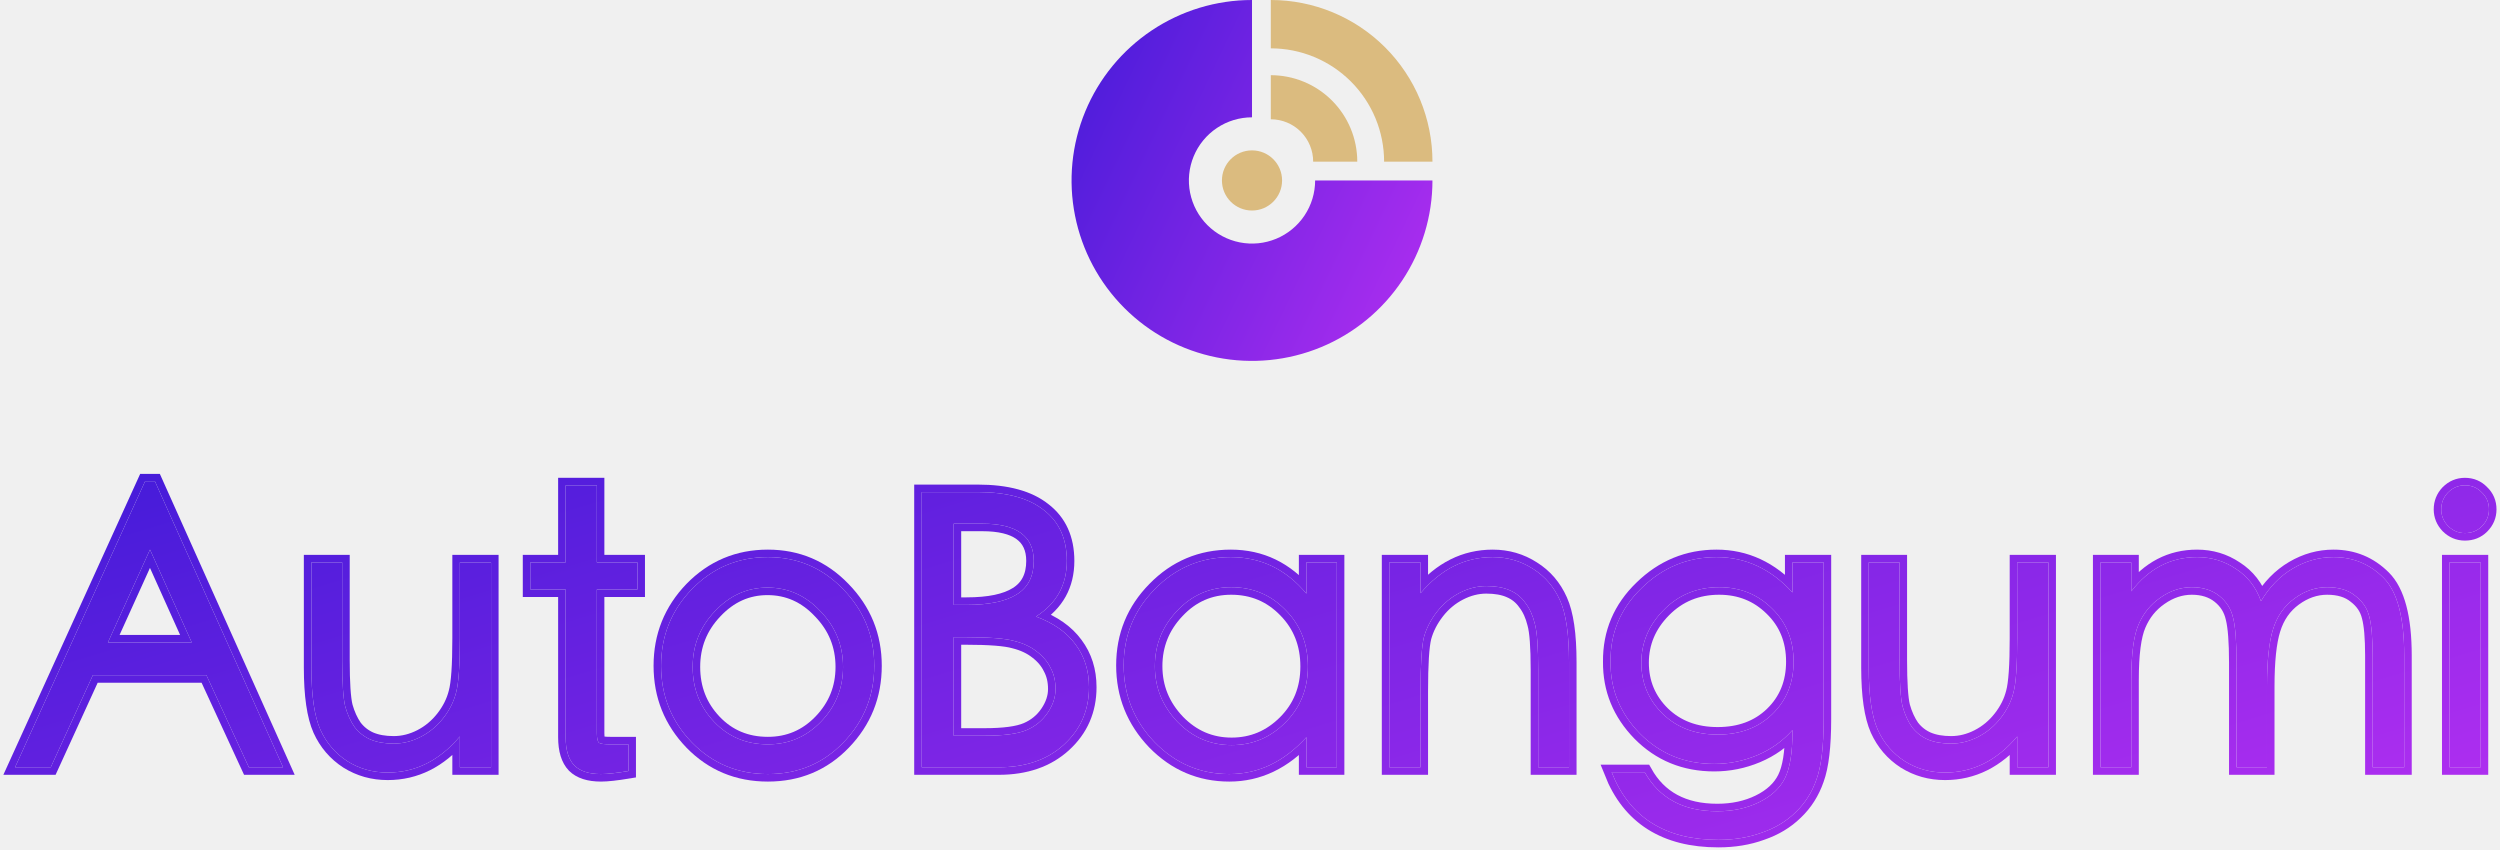
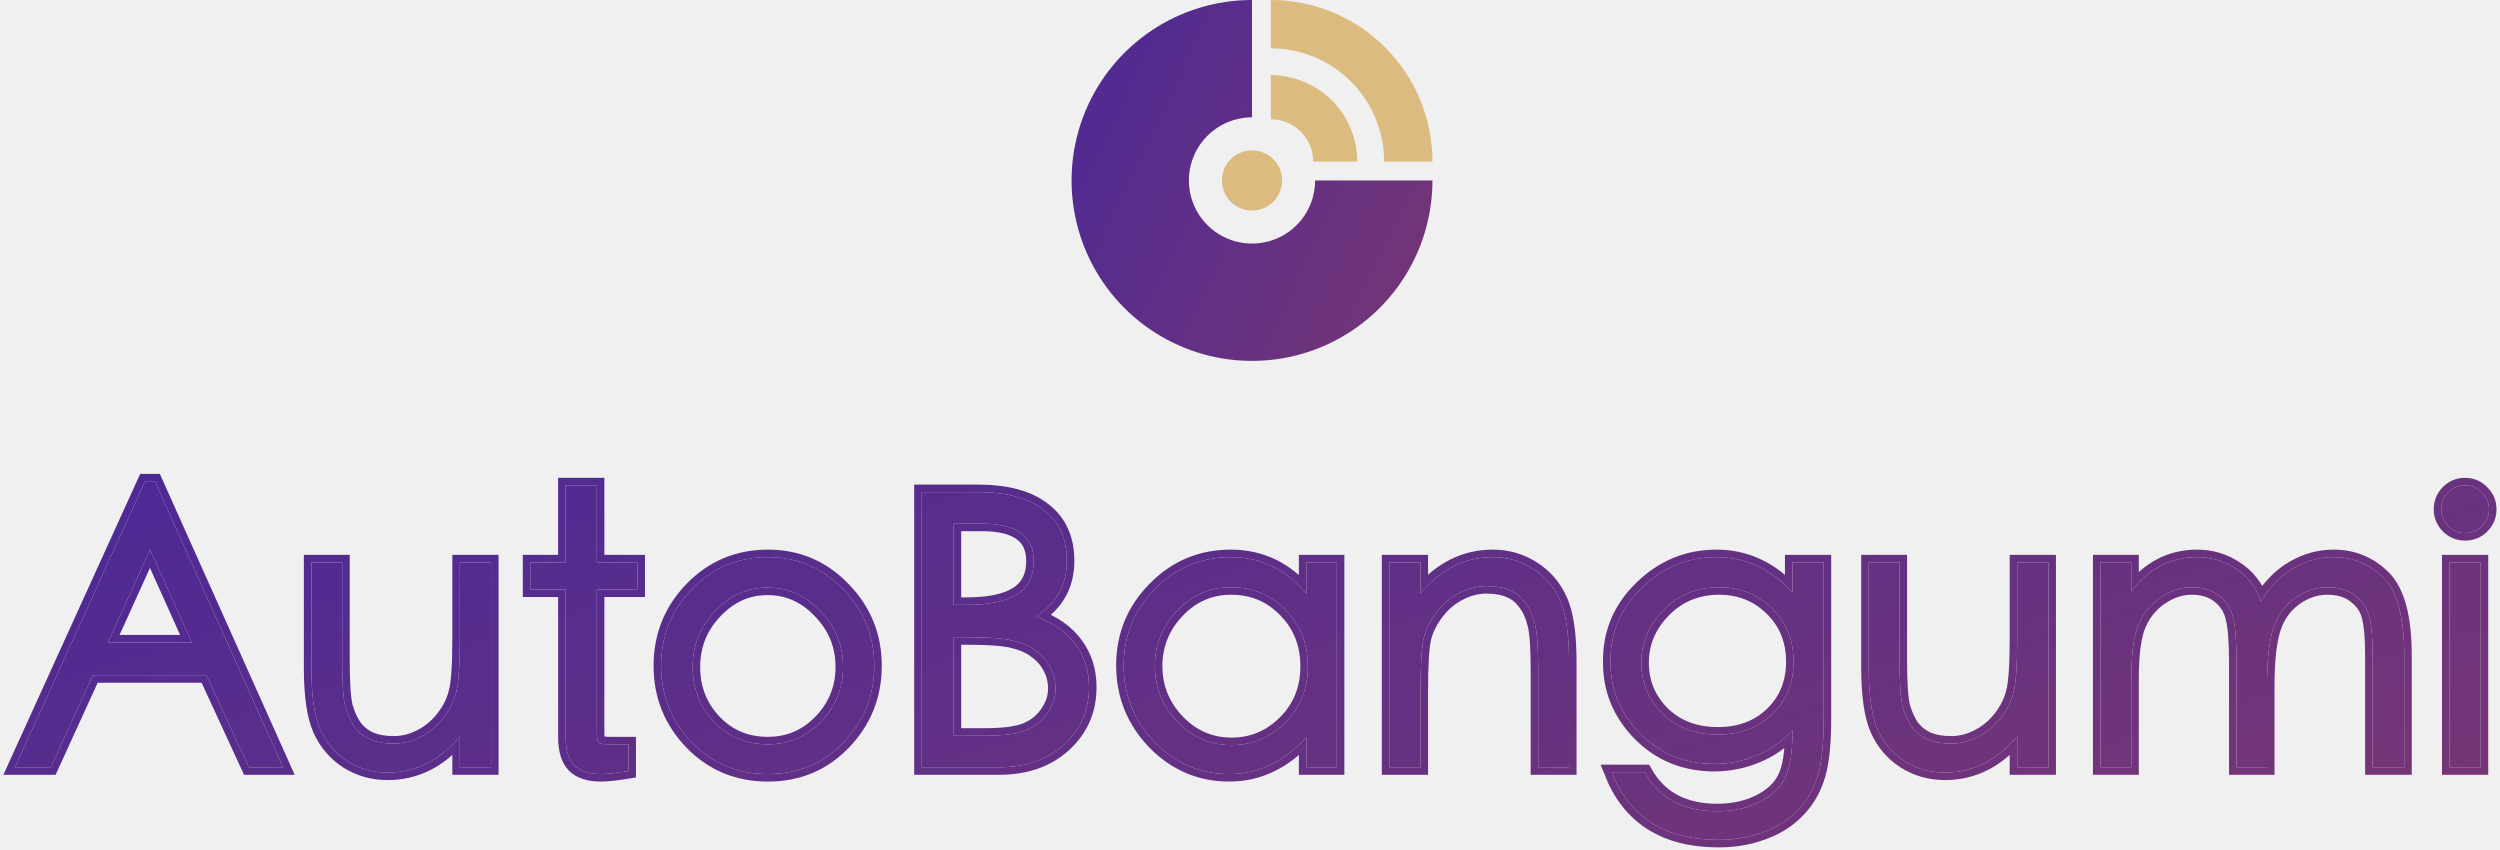
<svg xmlns="http://www.w3.org/2000/svg" width="665" height="226" viewBox="0 0 665 226" fill="none">
  <g clip-path="url(#clip0_1852_4768)">
    <path d="M333.034 0C323.541 -1.13209e-07 314.261 2.815 306.367 8.089C298.473 13.364 292.321 20.86 288.688 29.631C285.055 38.402 284.105 48.053 285.957 57.364C287.809 66.675 292.38 75.228 299.093 81.941C305.806 88.654 314.359 93.226 323.67 95.078C332.981 96.93 342.632 95.979 351.403 92.346C360.174 88.713 367.671 82.561 372.945 74.667C378.219 66.774 381.034 57.493 381.034 48H349.826C349.826 51.321 348.841 54.568 346.996 57.329C345.151 60.09 342.529 62.243 339.46 63.514C336.392 64.784 333.016 65.117 329.758 64.469C326.501 63.821 323.509 62.222 321.161 59.874C318.812 57.525 317.213 54.533 316.565 51.276C315.917 48.019 316.25 44.642 317.521 41.574C318.792 38.506 320.944 35.883 323.705 34.038C326.467 32.193 329.713 31.208 333.034 31.208L333.034 0Z" fill="url(#paint0_linear_1852_4768)" />
    <circle cx="333.034" cy="48" r="8" fill="#DBBB7F" />
    <path d="M361.034 43C361.034 39.98 360.439 36.989 359.284 34.198C358.128 31.408 356.434 28.872 354.298 26.736C352.162 24.601 349.627 22.907 346.836 21.751C344.046 20.595 341.055 20 338.034 20L338.034 31.73C339.514 31.73 340.98 32.022 342.347 32.588C343.715 33.154 344.957 33.984 346.003 35.031C347.05 36.078 347.88 37.32 348.446 38.687C349.013 40.054 349.304 41.52 349.304 43H361.034Z" fill="#DBBB7F" />
    <path d="M338.034 0C343.681 6.73379e-08 349.273 1.112 354.49 3.273C359.707 5.434 364.447 8.601 368.44 12.594C372.433 16.587 375.6 21.328 377.761 26.545C379.922 31.762 381.034 37.353 381.034 43L368.173 43C368.173 39.042 367.394 35.123 365.879 31.466C364.364 27.81 362.144 24.487 359.346 21.689C356.547 18.89 353.225 16.67 349.568 15.155C345.911 13.641 341.992 12.861 338.034 12.861V0Z" fill="#DBBB7F" />
  </g>
  <mask id="path-5-outside-1_1852_4768" maskUnits="userSpaceOnUse" x="0" y="126" width="665" height="100" fill="black">
    <rect fill="white" y="126" width="665" height="100" />
    <path d="M75.3 204.1H66.2L54.9 179.6H24.7L13.5 204.1H4L38.6 128H41.2L75.3 204.1ZM51 170.9L39.9 146.2L28.7 170.9H51Z" />
    <path d="M130.623 204.1H122.323V195.9C116.923 202.3 110.523 205.5 103.123 205.5C99.19 205.5 95.623 204.5 92.423 202.5C89.223 200.433 86.823 197.633 85.223 194.1C83.623 190.5 82.823 185 82.823 177.6V149.6H91.023V175.6C91.023 181.6 91.29 185.7 91.823 187.9C92.423 190.033 93.257 191.867 94.323 193.4C95.457 194.867 96.857 195.967 98.523 196.7C100.257 197.433 102.323 197.8 104.723 197.8C107.19 197.8 109.59 197.2 111.923 196C114.257 194.8 116.257 193.133 117.923 191C119.59 188.867 120.723 186.6 121.323 184.2C121.99 181.8 122.323 177 122.323 169.8V149.6H130.623V204.1Z" />
    <path d="M169.563 156.8H158.763V195C158.763 196.4 158.963 197.267 159.363 197.6C159.763 197.867 160.763 198 162.363 198H167.163V205.1C163.963 205.633 161.53 205.9 159.863 205.9C156.663 205.9 154.297 205.133 152.763 203.6C151.23 202 150.463 199.5 150.463 196.1V156.8H141.063V149.6H150.463V129.1H158.763V149.6H169.563V156.8Z" />
    <path d="M204.25 148.2C212.117 148.2 218.783 151.033 224.25 156.7C229.783 162.367 232.55 169.167 232.55 177.1C232.55 185.033 229.817 191.833 224.35 197.5C218.95 203.1 212.25 205.9 204.25 205.9C196.25 205.9 189.517 203.1 184.05 197.5C178.583 191.833 175.85 185.033 175.85 177.1C175.85 169.167 178.583 162.367 184.05 156.7C189.583 151.033 196.317 148.2 204.25 148.2ZM204.25 198C209.783 198 214.483 196 218.35 192C222.283 187.933 224.25 183.067 224.25 177.4C224.25 171.667 222.25 166.733 218.25 162.6C214.317 158.4 209.617 156.3 204.15 156.3C198.75 156.3 194.083 158.4 190.15 162.6C186.217 166.733 184.25 171.667 184.25 177.4C184.25 183.133 186.15 188 189.95 192C193.75 196 198.517 198 204.25 198Z" />
    <path d="M275.577 164C280.244 165.733 283.744 168.2 286.077 171.4C288.477 174.6 289.677 178.4 289.677 182.8C289.677 188.933 287.444 194.033 282.977 198.1C278.577 202.1 272.811 204.1 265.677 204.1H245.177V130.9H260.077C267.811 130.9 273.677 132.5 277.677 135.7C281.744 138.833 283.777 143.333 283.777 149.2C283.777 155.6 281.044 160.533 275.577 164ZM253.677 160.9H257.077C263.077 160.9 267.544 159.967 270.477 158.1C273.477 156.233 274.977 153.267 274.977 149.2C274.977 142.6 270.411 139.3 261.277 139.3H253.677V160.9ZM253.677 195.7H261.877C267.011 195.7 270.744 195.2 273.077 194.2C275.411 193.2 277.277 191.667 278.677 189.6C280.077 187.533 280.777 185.433 280.777 183.3C280.777 181.167 280.344 179.3 279.477 177.7C278.677 176.033 277.444 174.567 275.777 173.3C274.177 172.033 272.177 171.1 269.777 170.5C267.444 169.833 263.177 169.5 256.977 169.5H253.677V195.7Z" />
    <path d="M355.599 204.1H347.499V196.1C341.566 202.633 334.733 205.9 326.999 205.9C319.266 205.9 312.633 203.067 307.099 197.4C301.633 191.667 298.899 184.867 298.899 177C298.899 169.067 301.666 162.3 307.199 156.7C312.733 151.033 319.466 148.2 327.399 148.2C335.399 148.2 342.099 151.433 347.499 157.9V149.6H355.599V204.1ZM327.599 198.2C333.133 198.2 337.899 196.2 341.899 192.2C345.899 188.2 347.899 183.233 347.899 177.3C347.899 171.3 345.933 166.3 341.999 162.3C338.066 158.233 333.233 156.2 327.499 156.2C321.833 156.2 317.033 158.3 313.099 162.5C309.166 166.633 307.199 171.533 307.199 177.2C307.199 182.867 309.199 187.8 313.199 192C317.199 196.133 321.999 198.2 327.599 198.2Z" />
    <path d="M417.361 204.1H409.161V178.1C409.161 172.1 408.861 168.033 408.261 165.9C407.728 163.7 406.894 161.867 405.761 160.4C404.694 158.867 403.294 157.733 401.561 157C399.894 156.267 397.828 155.9 395.361 155.9C392.961 155.9 390.594 156.5 388.261 157.7C385.928 158.9 383.928 160.567 382.261 162.7C380.594 164.833 379.428 167.1 378.761 169.5C378.161 171.9 377.861 176.7 377.861 183.9V204.1H369.561V149.6H377.861V157.8C383.261 151.4 389.661 148.2 397.061 148.2C400.994 148.2 404.561 149.233 407.761 151.3C410.961 153.3 413.361 156.1 414.961 159.7C416.561 163.233 417.361 168.7 417.361 176.1V204.1Z" />
    <path d="M485.096 191.3C485.096 198.5 484.463 203.833 483.196 207.3C481.996 210.767 480.129 213.7 477.596 216.1C475.129 218.5 472.129 220.3 468.596 221.5C465.129 222.767 461.296 223.4 457.096 223.4C442.896 223.4 433.429 217.4 428.696 205.4H437.496C441.363 212.333 447.796 215.8 456.796 215.8C460.929 215.8 464.629 215 467.896 213.4C471.163 211.8 473.463 209.667 474.796 207C476.129 204.333 476.796 200.233 476.796 194.7V194.2C474.196 197.133 471.063 199.367 467.396 200.9C463.729 202.433 459.929 203.2 455.996 203.2C448.129 203.2 441.529 200.5 436.196 195.1C430.929 189.7 428.329 183.333 428.396 176C428.329 168.333 431.096 161.8 436.696 156.4C442.296 150.933 448.929 148.2 456.596 148.2C464.329 148.2 471.063 151.333 476.796 157.6V149.6H485.096V191.3ZM477.096 176C477.096 170.267 475.163 165.533 471.296 161.8C467.496 158.067 462.829 156.2 457.296 156.2C451.429 156.2 446.496 158.233 442.496 162.3C438.563 166.3 436.596 170.967 436.596 176.3C436.596 181.633 438.496 186.167 442.296 189.9C446.096 193.567 450.963 195.4 456.896 195.4C462.829 195.4 467.663 193.6 471.396 190C475.196 186.333 477.096 181.667 477.096 176Z" />
    <path d="M544.881 204.1H536.581V195.9C531.181 202.3 524.781 205.5 517.381 205.5C513.448 205.5 509.881 204.5 506.681 202.5C503.481 200.433 501.081 197.633 499.481 194.1C497.881 190.5 497.081 185 497.081 177.6V149.6H505.281V175.6C505.281 181.6 505.548 185.7 506.081 187.9C506.681 190.033 507.515 191.867 508.581 193.4C509.715 194.867 511.115 195.967 512.781 196.7C514.515 197.433 516.581 197.8 518.981 197.8C521.448 197.8 523.848 197.2 526.181 196C528.515 194.8 530.515 193.133 532.181 191C533.848 188.867 534.981 186.6 535.581 184.2C536.248 181.8 536.581 177 536.581 169.8V149.6H544.881V204.1Z" />
    <path d="M639.521 204.1H631.121V174.4C631.121 169.667 630.821 166.2 630.221 164C629.688 161.8 628.454 159.967 626.521 158.5C624.654 156.967 622.154 156.2 619.021 156.2C615.954 156.2 613.054 157.2 610.321 159.2C607.588 161.2 605.688 163.933 604.621 167.4C603.554 170.8 603.021 175.867 603.021 182.6V204.1H594.921V176.2C594.921 170.733 594.621 166.8 594.021 164.4C593.488 162 592.254 160.033 590.321 158.5C588.388 156.967 585.954 156.2 583.021 156.2C580.088 156.2 577.288 157.133 574.621 159C572.021 160.8 570.088 163.2 568.821 166.2C567.554 169.133 566.921 174.033 566.921 180.9V204.1H558.721V149.6H566.921V157.3C571.588 151.233 577.421 148.2 584.421 148.2C588.221 148.2 591.654 149.233 594.721 151.3C597.854 153.3 600.088 156.167 601.421 159.9C603.688 156.1 606.521 153.2 609.921 151.2C613.321 149.2 616.921 148.2 620.721 148.2C625.921 148.2 630.354 150.033 634.021 153.7C637.688 157.367 639.521 164.267 639.521 174.4V204.1Z" />
    <path d="M655.669 129.1C657.469 129.1 658.969 129.733 660.169 131C661.435 132.2 662.069 133.7 662.069 135.5C662.069 137.233 661.435 138.733 660.169 140C658.969 141.2 657.469 141.8 655.669 141.8C653.935 141.8 652.435 141.167 651.169 139.9C649.969 138.633 649.369 137.167 649.369 135.5C649.369 133.767 649.969 132.267 651.169 131C652.435 129.733 653.935 129.1 655.669 129.1ZM659.869 204.1H651.569V149.6H659.869V204.1Z" />
  </mask>
  <path d="M75.3 204.1H66.2L54.9 179.6H24.7L13.5 204.1H4L38.6 128H41.2L75.3 204.1ZM51 170.9L39.9 146.2L28.7 170.9H51Z" fill="url(#paint1_linear_1852_4768)" />
  <path d="M130.623 204.1H122.323V195.9C116.923 202.3 110.523 205.5 103.123 205.5C99.19 205.5 95.623 204.5 92.423 202.5C89.223 200.433 86.823 197.633 85.223 194.1C83.623 190.5 82.823 185 82.823 177.6V149.6H91.023V175.6C91.023 181.6 91.29 185.7 91.823 187.9C92.423 190.033 93.257 191.867 94.323 193.4C95.457 194.867 96.857 195.967 98.523 196.7C100.257 197.433 102.323 197.8 104.723 197.8C107.19 197.8 109.59 197.2 111.923 196C114.257 194.8 116.257 193.133 117.923 191C119.59 188.867 120.723 186.6 121.323 184.2C121.99 181.8 122.323 177 122.323 169.8V149.6H130.623V204.1Z" fill="url(#paint2_linear_1852_4768)" />
  <path d="M169.563 156.8H158.763V195C158.763 196.4 158.963 197.267 159.363 197.6C159.763 197.867 160.763 198 162.363 198H167.163V205.1C163.963 205.633 161.53 205.9 159.863 205.9C156.663 205.9 154.297 205.133 152.763 203.6C151.23 202 150.463 199.5 150.463 196.1V156.8H141.063V149.6H150.463V129.1H158.763V149.6H169.563V156.8Z" fill="url(#paint3_linear_1852_4768)" />
  <path d="M204.25 148.2C212.117 148.2 218.783 151.033 224.25 156.7C229.783 162.367 232.55 169.167 232.55 177.1C232.55 185.033 229.817 191.833 224.35 197.5C218.95 203.1 212.25 205.9 204.25 205.9C196.25 205.9 189.517 203.1 184.05 197.5C178.583 191.833 175.85 185.033 175.85 177.1C175.85 169.167 178.583 162.367 184.05 156.7C189.583 151.033 196.317 148.2 204.25 148.2ZM204.25 198C209.783 198 214.483 196 218.35 192C222.283 187.933 224.25 183.067 224.25 177.4C224.25 171.667 222.25 166.733 218.25 162.6C214.317 158.4 209.617 156.3 204.15 156.3C198.75 156.3 194.083 158.4 190.15 162.6C186.217 166.733 184.25 171.667 184.25 177.4C184.25 183.133 186.15 188 189.95 192C193.75 196 198.517 198 204.25 198Z" fill="url(#paint4_linear_1852_4768)" />
  <path d="M275.577 164C280.244 165.733 283.744 168.2 286.077 171.4C288.477 174.6 289.677 178.4 289.677 182.8C289.677 188.933 287.444 194.033 282.977 198.1C278.577 202.1 272.811 204.1 265.677 204.1H245.177V130.9H260.077C267.811 130.9 273.677 132.5 277.677 135.7C281.744 138.833 283.777 143.333 283.777 149.2C283.777 155.6 281.044 160.533 275.577 164ZM253.677 160.9H257.077C263.077 160.9 267.544 159.967 270.477 158.1C273.477 156.233 274.977 153.267 274.977 149.2C274.977 142.6 270.411 139.3 261.277 139.3H253.677V160.9ZM253.677 195.7H261.877C267.011 195.7 270.744 195.2 273.077 194.2C275.411 193.2 277.277 191.667 278.677 189.6C280.077 187.533 280.777 185.433 280.777 183.3C280.777 181.167 280.344 179.3 279.477 177.7C278.677 176.033 277.444 174.567 275.777 173.3C274.177 172.033 272.177 171.1 269.777 170.5C267.444 169.833 263.177 169.5 256.977 169.5H253.677V195.7Z" fill="url(#paint5_linear_1852_4768)" />
  <path d="M355.599 204.1H347.499V196.1C341.566 202.633 334.733 205.9 326.999 205.9C319.266 205.9 312.633 203.067 307.099 197.4C301.633 191.667 298.899 184.867 298.899 177C298.899 169.067 301.666 162.3 307.199 156.7C312.733 151.033 319.466 148.2 327.399 148.2C335.399 148.2 342.099 151.433 347.499 157.9V149.6H355.599V204.1ZM327.599 198.2C333.133 198.2 337.899 196.2 341.899 192.2C345.899 188.2 347.899 183.233 347.899 177.3C347.899 171.3 345.933 166.3 341.999 162.3C338.066 158.233 333.233 156.2 327.499 156.2C321.833 156.2 317.033 158.3 313.099 162.5C309.166 166.633 307.199 171.533 307.199 177.2C307.199 182.867 309.199 187.8 313.199 192C317.199 196.133 321.999 198.2 327.599 198.2Z" fill="url(#paint6_linear_1852_4768)" />
  <path d="M417.361 204.1H409.161V178.1C409.161 172.1 408.861 168.033 408.261 165.9C407.728 163.7 406.894 161.867 405.761 160.4C404.694 158.867 403.294 157.733 401.561 157C399.894 156.267 397.828 155.9 395.361 155.9C392.961 155.9 390.594 156.5 388.261 157.7C385.928 158.9 383.928 160.567 382.261 162.7C380.594 164.833 379.428 167.1 378.761 169.5C378.161 171.9 377.861 176.7 377.861 183.9V204.1H369.561V149.6H377.861V157.8C383.261 151.4 389.661 148.2 397.061 148.2C400.994 148.2 404.561 149.233 407.761 151.3C410.961 153.3 413.361 156.1 414.961 159.7C416.561 163.233 417.361 168.7 417.361 176.1V204.1Z" fill="url(#paint7_linear_1852_4768)" />
  <path d="M485.096 191.3C485.096 198.5 484.463 203.833 483.196 207.3C481.996 210.767 480.129 213.7 477.596 216.1C475.129 218.5 472.129 220.3 468.596 221.5C465.129 222.767 461.296 223.4 457.096 223.4C442.896 223.4 433.429 217.4 428.696 205.4H437.496C441.363 212.333 447.796 215.8 456.796 215.8C460.929 215.8 464.629 215 467.896 213.4C471.163 211.8 473.463 209.667 474.796 207C476.129 204.333 476.796 200.233 476.796 194.7V194.2C474.196 197.133 471.063 199.367 467.396 200.9C463.729 202.433 459.929 203.2 455.996 203.2C448.129 203.2 441.529 200.5 436.196 195.1C430.929 189.7 428.329 183.333 428.396 176C428.329 168.333 431.096 161.8 436.696 156.4C442.296 150.933 448.929 148.2 456.596 148.2C464.329 148.2 471.063 151.333 476.796 157.6V149.6H485.096V191.3ZM477.096 176C477.096 170.267 475.163 165.533 471.296 161.8C467.496 158.067 462.829 156.2 457.296 156.2C451.429 156.2 446.496 158.233 442.496 162.3C438.563 166.3 436.596 170.967 436.596 176.3C436.596 181.633 438.496 186.167 442.296 189.9C446.096 193.567 450.963 195.4 456.896 195.4C462.829 195.4 467.663 193.6 471.396 190C475.196 186.333 477.096 181.667 477.096 176Z" fill="url(#paint8_linear_1852_4768)" />
  <path d="M544.881 204.1H536.581V195.9C531.181 202.3 524.781 205.5 517.381 205.5C513.448 205.5 509.881 204.5 506.681 202.5C503.481 200.433 501.081 197.633 499.481 194.1C497.881 190.5 497.081 185 497.081 177.6V149.6H505.281V175.6C505.281 181.6 505.548 185.7 506.081 187.9C506.681 190.033 507.515 191.867 508.581 193.4C509.715 194.867 511.115 195.967 512.781 196.7C514.515 197.433 516.581 197.8 518.981 197.8C521.448 197.8 523.848 197.2 526.181 196C528.515 194.8 530.515 193.133 532.181 191C533.848 188.867 534.981 186.6 535.581 184.2C536.248 181.8 536.581 177 536.581 169.8V149.6H544.881V204.1Z" fill="url(#paint9_linear_1852_4768)" />
  <path d="M639.521 204.1H631.121V174.4C631.121 169.667 630.821 166.2 630.221 164C629.688 161.8 628.454 159.967 626.521 158.5C624.654 156.967 622.154 156.2 619.021 156.2C615.954 156.2 613.054 157.2 610.321 159.2C607.588 161.2 605.688 163.933 604.621 167.4C603.554 170.8 603.021 175.867 603.021 182.6V204.1H594.921V176.2C594.921 170.733 594.621 166.8 594.021 164.4C593.488 162 592.254 160.033 590.321 158.5C588.388 156.967 585.954 156.2 583.021 156.2C580.088 156.2 577.288 157.133 574.621 159C572.021 160.8 570.088 163.2 568.821 166.2C567.554 169.133 566.921 174.033 566.921 180.9V204.1H558.721V149.6H566.921V157.3C571.588 151.233 577.421 148.2 584.421 148.2C588.221 148.2 591.654 149.233 594.721 151.3C597.854 153.3 600.088 156.167 601.421 159.9C603.688 156.1 606.521 153.2 609.921 151.2C613.321 149.2 616.921 148.2 620.721 148.2C625.921 148.2 630.354 150.033 634.021 153.7C637.688 157.367 639.521 164.267 639.521 174.4V204.1Z" fill="url(#paint10_linear_1852_4768)" />
  <path d="M655.669 129.1C657.469 129.1 658.969 129.733 660.169 131C661.435 132.2 662.069 133.7 662.069 135.5C662.069 137.233 661.435 138.733 660.169 140C658.969 141.2 657.469 141.8 655.669 141.8C653.935 141.8 652.435 141.167 651.169 139.9C649.969 138.633 649.369 137.167 649.369 135.5C649.369 133.767 649.969 132.267 651.169 131C652.435 129.733 653.935 129.1 655.669 129.1ZM659.869 204.1H651.569V149.6H659.869V204.1Z" fill="url(#paint11_linear_1852_4768)" />
  <path d="M75.3 204.1H66.2L54.9 179.6H24.7L13.5 204.1H4L38.6 128H41.2L75.3 204.1ZM51 170.9L39.9 146.2L28.7 170.9H51Z" stroke="url(#paint12_linear_1852_4768)" stroke-width="4" mask="url(#path-5-outside-1_1852_4768)" />
  <path d="M130.623 204.1H122.323V195.9C116.923 202.3 110.523 205.5 103.123 205.5C99.19 205.5 95.623 204.5 92.423 202.5C89.223 200.433 86.823 197.633 85.223 194.1C83.623 190.5 82.823 185 82.823 177.6V149.6H91.023V175.6C91.023 181.6 91.29 185.7 91.823 187.9C92.423 190.033 93.257 191.867 94.323 193.4C95.457 194.867 96.857 195.967 98.523 196.7C100.257 197.433 102.323 197.8 104.723 197.8C107.19 197.8 109.59 197.2 111.923 196C114.257 194.8 116.257 193.133 117.923 191C119.59 188.867 120.723 186.6 121.323 184.2C121.99 181.8 122.323 177 122.323 169.8V149.6H130.623V204.1Z" stroke="url(#paint13_linear_1852_4768)" stroke-width="4" mask="url(#path-5-outside-1_1852_4768)" />
  <path d="M169.563 156.8H158.763V195C158.763 196.4 158.963 197.267 159.363 197.6C159.763 197.867 160.763 198 162.363 198H167.163V205.1C163.963 205.633 161.53 205.9 159.863 205.9C156.663 205.9 154.297 205.133 152.763 203.6C151.23 202 150.463 199.5 150.463 196.1V156.8H141.063V149.6H150.463V129.1H158.763V149.6H169.563V156.8Z" stroke="url(#paint14_linear_1852_4768)" stroke-width="4" mask="url(#path-5-outside-1_1852_4768)" />
  <path d="M204.25 148.2C212.117 148.2 218.783 151.033 224.25 156.7C229.783 162.367 232.55 169.167 232.55 177.1C232.55 185.033 229.817 191.833 224.35 197.5C218.95 203.1 212.25 205.9 204.25 205.9C196.25 205.9 189.517 203.1 184.05 197.5C178.583 191.833 175.85 185.033 175.85 177.1C175.85 169.167 178.583 162.367 184.05 156.7C189.583 151.033 196.317 148.2 204.25 148.2ZM204.25 198C209.783 198 214.483 196 218.35 192C222.283 187.933 224.25 183.067 224.25 177.4C224.25 171.667 222.25 166.733 218.25 162.6C214.317 158.4 209.617 156.3 204.15 156.3C198.75 156.3 194.083 158.4 190.15 162.6C186.217 166.733 184.25 171.667 184.25 177.4C184.25 183.133 186.15 188 189.95 192C193.75 196 198.517 198 204.25 198Z" stroke="url(#paint15_linear_1852_4768)" stroke-width="4" mask="url(#path-5-outside-1_1852_4768)" />
  <path d="M275.577 164C280.244 165.733 283.744 168.2 286.077 171.4C288.477 174.6 289.677 178.4 289.677 182.8C289.677 188.933 287.444 194.033 282.977 198.1C278.577 202.1 272.811 204.1 265.677 204.1H245.177V130.9H260.077C267.811 130.9 273.677 132.5 277.677 135.7C281.744 138.833 283.777 143.333 283.777 149.2C283.777 155.6 281.044 160.533 275.577 164ZM253.677 160.9H257.077C263.077 160.9 267.544 159.967 270.477 158.1C273.477 156.233 274.977 153.267 274.977 149.2C274.977 142.6 270.411 139.3 261.277 139.3H253.677V160.9ZM253.677 195.7H261.877C267.011 195.7 270.744 195.2 273.077 194.2C275.411 193.2 277.277 191.667 278.677 189.6C280.077 187.533 280.777 185.433 280.777 183.3C280.777 181.167 280.344 179.3 279.477 177.7C278.677 176.033 277.444 174.567 275.777 173.3C274.177 172.033 272.177 171.1 269.777 170.5C267.444 169.833 263.177 169.5 256.977 169.5H253.677V195.7Z" stroke="url(#paint16_linear_1852_4768)" stroke-width="4" mask="url(#path-5-outside-1_1852_4768)" />
  <path d="M355.599 204.1H347.499V196.1C341.566 202.633 334.733 205.9 326.999 205.9C319.266 205.9 312.633 203.067 307.099 197.4C301.633 191.667 298.899 184.867 298.899 177C298.899 169.067 301.666 162.3 307.199 156.7C312.733 151.033 319.466 148.2 327.399 148.2C335.399 148.2 342.099 151.433 347.499 157.9V149.6H355.599V204.1ZM327.599 198.2C333.133 198.2 337.899 196.2 341.899 192.2C345.899 188.2 347.899 183.233 347.899 177.3C347.899 171.3 345.933 166.3 341.999 162.3C338.066 158.233 333.233 156.2 327.499 156.2C321.833 156.2 317.033 158.3 313.099 162.5C309.166 166.633 307.199 171.533 307.199 177.2C307.199 182.867 309.199 187.8 313.199 192C317.199 196.133 321.999 198.2 327.599 198.2Z" stroke="url(#paint17_linear_1852_4768)" stroke-width="4" mask="url(#path-5-outside-1_1852_4768)" />
  <path d="M417.361 204.1H409.161V178.1C409.161 172.1 408.861 168.033 408.261 165.9C407.728 163.7 406.894 161.867 405.761 160.4C404.694 158.867 403.294 157.733 401.561 157C399.894 156.267 397.828 155.9 395.361 155.9C392.961 155.9 390.594 156.5 388.261 157.7C385.928 158.9 383.928 160.567 382.261 162.7C380.594 164.833 379.428 167.1 378.761 169.5C378.161 171.9 377.861 176.7 377.861 183.9V204.1H369.561V149.6H377.861V157.8C383.261 151.4 389.661 148.2 397.061 148.2C400.994 148.2 404.561 149.233 407.761 151.3C410.961 153.3 413.361 156.1 414.961 159.7C416.561 163.233 417.361 168.7 417.361 176.1V204.1Z" stroke="url(#paint18_linear_1852_4768)" stroke-width="4" mask="url(#path-5-outside-1_1852_4768)" />
  <path d="M485.096 191.3C485.096 198.5 484.463 203.833 483.196 207.3C481.996 210.767 480.129 213.7 477.596 216.1C475.129 218.5 472.129 220.3 468.596 221.5C465.129 222.767 461.296 223.4 457.096 223.4C442.896 223.4 433.429 217.4 428.696 205.4H437.496C441.363 212.333 447.796 215.8 456.796 215.8C460.929 215.8 464.629 215 467.896 213.4C471.163 211.8 473.463 209.667 474.796 207C476.129 204.333 476.796 200.233 476.796 194.7V194.2C474.196 197.133 471.063 199.367 467.396 200.9C463.729 202.433 459.929 203.2 455.996 203.2C448.129 203.2 441.529 200.5 436.196 195.1C430.929 189.7 428.329 183.333 428.396 176C428.329 168.333 431.096 161.8 436.696 156.4C442.296 150.933 448.929 148.2 456.596 148.2C464.329 148.2 471.063 151.333 476.796 157.6V149.6H485.096V191.3ZM477.096 176C477.096 170.267 475.163 165.533 471.296 161.8C467.496 158.067 462.829 156.2 457.296 156.2C451.429 156.2 446.496 158.233 442.496 162.3C438.563 166.3 436.596 170.967 436.596 176.3C436.596 181.633 438.496 186.167 442.296 189.9C446.096 193.567 450.963 195.4 456.896 195.4C462.829 195.4 467.663 193.6 471.396 190C475.196 186.333 477.096 181.667 477.096 176Z" stroke="url(#paint19_linear_1852_4768)" stroke-width="4" mask="url(#path-5-outside-1_1852_4768)" />
  <path d="M544.881 204.1H536.581V195.9C531.181 202.3 524.781 205.5 517.381 205.5C513.448 205.5 509.881 204.5 506.681 202.5C503.481 200.433 501.081 197.633 499.481 194.1C497.881 190.5 497.081 185 497.081 177.6V149.6H505.281V175.6C505.281 181.6 505.548 185.7 506.081 187.9C506.681 190.033 507.515 191.867 508.581 193.4C509.715 194.867 511.115 195.967 512.781 196.7C514.515 197.433 516.581 197.8 518.981 197.8C521.448 197.8 523.848 197.2 526.181 196C528.515 194.8 530.515 193.133 532.181 191C533.848 188.867 534.981 186.6 535.581 184.2C536.248 181.8 536.581 177 536.581 169.8V149.6H544.881V204.1Z" stroke="url(#paint20_linear_1852_4768)" stroke-width="4" mask="url(#path-5-outside-1_1852_4768)" />
  <path d="M639.521 204.1H631.121V174.4C631.121 169.667 630.821 166.2 630.221 164C629.688 161.8 628.454 159.967 626.521 158.5C624.654 156.967 622.154 156.2 619.021 156.2C615.954 156.2 613.054 157.2 610.321 159.2C607.588 161.2 605.688 163.933 604.621 167.4C603.554 170.8 603.021 175.867 603.021 182.6V204.1H594.921V176.2C594.921 170.733 594.621 166.8 594.021 164.4C593.488 162 592.254 160.033 590.321 158.5C588.388 156.967 585.954 156.2 583.021 156.2C580.088 156.2 577.288 157.133 574.621 159C572.021 160.8 570.088 163.2 568.821 166.2C567.554 169.133 566.921 174.033 566.921 180.9V204.1H558.721V149.6H566.921V157.3C571.588 151.233 577.421 148.2 584.421 148.2C588.221 148.2 591.654 149.233 594.721 151.3C597.854 153.3 600.088 156.167 601.421 159.9C603.688 156.1 606.521 153.2 609.921 151.2C613.321 149.2 616.921 148.2 620.721 148.2C625.921 148.2 630.354 150.033 634.021 153.7C637.688 157.367 639.521 164.267 639.521 174.4V204.1Z" stroke="url(#paint21_linear_1852_4768)" stroke-width="4" mask="url(#path-5-outside-1_1852_4768)" />
  <path d="M655.669 129.1C657.469 129.1 658.969 129.733 660.169 131C661.435 132.2 662.069 133.7 662.069 135.5C662.069 137.233 661.435 138.733 660.169 140C658.969 141.2 657.469 141.8 655.669 141.8C653.935 141.8 652.435 141.167 651.169 139.9C649.969 138.633 649.369 137.167 649.369 135.5C649.369 133.767 649.969 132.267 651.169 131C652.435 129.733 653.935 129.1 655.669 129.1ZM659.869 204.1H651.569V149.6H659.869V204.1Z" stroke="url(#paint22_linear_1852_4768)" stroke-width="4" mask="url(#path-5-outside-1_1852_4768)" />
  <defs>
    <linearGradient id="paint0_linear_1852_4768" x1="279.859" y1="12.075" x2="394.912" y2="66.865" gradientUnits="userSpaceOnUse">
-       <stop stop-color="#441bd9" />
-       <stop offset="1" stop-color="#B42FF1" />
+       <stop stop-color="#4B2996" />
+       <stop offset="1" stop-color="#783674" />
    </linearGradient>
    <linearGradient id="paint1_linear_1852_4768" x1="-31.474" y1="140" x2="50.585" y2="409.556" gradientUnits="userSpaceOnUse">
-       <stop stop-color="#441bd9" />
-       <stop offset="1" stop-color="#B42FF1" />
+       <stop stop-color="#4B2996" />
+       <stop offset="1" stop-color="#783674" />
    </linearGradient>
    <linearGradient id="paint2_linear_1852_4768" x1="-31.474" y1="140" x2="50.585" y2="409.556" gradientUnits="userSpaceOnUse">
-       <stop stop-color="#441bd9" />
-       <stop offset="1" stop-color="#B42FF1" />
+       <stop stop-color="#4B2996" />
+       <stop offset="1" stop-color="#783674" />
    </linearGradient>
    <linearGradient id="paint3_linear_1852_4768" x1="-31.474" y1="140" x2="50.585" y2="409.556" gradientUnits="userSpaceOnUse">
-       <stop stop-color="#441bd9" />
-       <stop offset="1" stop-color="#B42FF1" />
+       <stop stop-color="#4B2996" />
+       <stop offset="1" stop-color="#783674" />
    </linearGradient>
    <linearGradient id="paint4_linear_1852_4768" x1="-31.474" y1="140" x2="50.585" y2="409.556" gradientUnits="userSpaceOnUse">
-       <stop stop-color="#441bd9" />
-       <stop offset="1" stop-color="#B42FF1" />
+       <stop stop-color="#4B2996" />
+       <stop offset="1" stop-color="#783674" />
    </linearGradient>
    <linearGradient id="paint5_linear_1852_4768" x1="-31.474" y1="140" x2="50.585" y2="409.556" gradientUnits="userSpaceOnUse">
-       <stop stop-color="#441bd9" />
-       <stop offset="1" stop-color="#B42FF1" />
+       <stop stop-color="#4B2996" />
+       <stop offset="1" stop-color="#783674" />
    </linearGradient>
    <linearGradient id="paint6_linear_1852_4768" x1="-31.474" y1="140" x2="50.585" y2="409.556" gradientUnits="userSpaceOnUse">
-       <stop stop-color="#441bd9" />
-       <stop offset="1" stop-color="#B42FF1" />
+       <stop stop-color="#4B2996" />
+       <stop offset="1" stop-color="#783674" />
    </linearGradient>
    <linearGradient id="paint7_linear_1852_4768" x1="-31.474" y1="140" x2="50.585" y2="409.556" gradientUnits="userSpaceOnUse">
-       <stop stop-color="#441bd9" />
-       <stop offset="1" stop-color="#B42FF1" />
+       <stop stop-color="#4B2996" />
+       <stop offset="1" stop-color="#783674" />
    </linearGradient>
    <linearGradient id="paint8_linear_1852_4768" x1="-31.474" y1="140" x2="50.585" y2="409.556" gradientUnits="userSpaceOnUse">
-       <stop stop-color="#441bd9" />
-       <stop offset="1" stop-color="#B42FF1" />
+       <stop stop-color="#4B2996" />
+       <stop offset="1" stop-color="#783674" />
    </linearGradient>
    <linearGradient id="paint9_linear_1852_4768" x1="-31.474" y1="140" x2="50.585" y2="409.556" gradientUnits="userSpaceOnUse">
-       <stop stop-color="#441bd9" />
-       <stop offset="1" stop-color="#B42FF1" />
+       <stop stop-color="#4B2996" />
+       <stop offset="1" stop-color="#783674" />
    </linearGradient>
    <linearGradient id="paint10_linear_1852_4768" x1="-31.474" y1="140" x2="50.585" y2="409.556" gradientUnits="userSpaceOnUse">
-       <stop stop-color="#441bd9" />
-       <stop offset="1" stop-color="#B42FF1" />
+       <stop stop-color="#4B2996" />
+       <stop offset="1" stop-color="#783674" />
    </linearGradient>
    <linearGradient id="paint11_linear_1852_4768" x1="-31.474" y1="140" x2="50.585" y2="409.556" gradientUnits="userSpaceOnUse">
-       <stop stop-color="#441bd9" />
-       <stop offset="1" stop-color="#B42FF1" />
+       <stop stop-color="#4B2996" />
+       <stop offset="1" stop-color="#783674" />
    </linearGradient>
    <linearGradient id="paint12_linear_1852_4768" x1="-31.474" y1="140" x2="50.585" y2="409.556" gradientUnits="userSpaceOnUse">
-       <stop stop-color="#441bd9" />
-       <stop offset="1" stop-color="#B42FF1" />
+       <stop stop-color="#4B2996" />
+       <stop offset="1" stop-color="#783674" />
    </linearGradient>
    <linearGradient id="paint13_linear_1852_4768" x1="-31.474" y1="140" x2="50.585" y2="409.556" gradientUnits="userSpaceOnUse">
-       <stop stop-color="#441bd9" />
-       <stop offset="1" stop-color="#B42FF1" />
+       <stop stop-color="#4B2996" />
+       <stop offset="1" stop-color="#783674" />
    </linearGradient>
    <linearGradient id="paint14_linear_1852_4768" x1="-31.474" y1="140" x2="50.585" y2="409.556" gradientUnits="userSpaceOnUse">
-       <stop stop-color="#441bd9" />
-       <stop offset="1" stop-color="#B42FF1" />
+       <stop stop-color="#4B2996" />
+       <stop offset="1" stop-color="#783674" />
    </linearGradient>
    <linearGradient id="paint15_linear_1852_4768" x1="-31.474" y1="140" x2="50.585" y2="409.556" gradientUnits="userSpaceOnUse">
-       <stop stop-color="#441bd9" />
-       <stop offset="1" stop-color="#B42FF1" />
+       <stop stop-color="#4B2996" />
+       <stop offset="1" stop-color="#783674" />
    </linearGradient>
    <linearGradient id="paint16_linear_1852_4768" x1="-31.474" y1="140" x2="50.585" y2="409.556" gradientUnits="userSpaceOnUse">
-       <stop stop-color="#441bd9" />
-       <stop offset="1" stop-color="#B42FF1" />
+       <stop stop-color="#4B2996" />
+       <stop offset="1" stop-color="#783674" />
    </linearGradient>
    <linearGradient id="paint17_linear_1852_4768" x1="-31.474" y1="140" x2="50.585" y2="409.556" gradientUnits="userSpaceOnUse">
-       <stop stop-color="#441bd9" />
-       <stop offset="1" stop-color="#B42FF1" />
+       <stop stop-color="#4B2996" />
+       <stop offset="1" stop-color="#783674" />
    </linearGradient>
    <linearGradient id="paint18_linear_1852_4768" x1="-31.474" y1="140" x2="50.585" y2="409.556" gradientUnits="userSpaceOnUse">
-       <stop stop-color="#441bd9" />
-       <stop offset="1" stop-color="#B42FF1" />
+       <stop stop-color="#4B2996" />
+       <stop offset="1" stop-color="#783674" />
    </linearGradient>
    <linearGradient id="paint19_linear_1852_4768" x1="-31.474" y1="140" x2="50.585" y2="409.556" gradientUnits="userSpaceOnUse">
-       <stop stop-color="#441bd9" />
-       <stop offset="1" stop-color="#B42FF1" />
+       <stop stop-color="#4B2996" />
+       <stop offset="1" stop-color="#783674" />
    </linearGradient>
    <linearGradient id="paint20_linear_1852_4768" x1="-31.474" y1="140" x2="50.585" y2="409.556" gradientUnits="userSpaceOnUse">
-       <stop stop-color="#441bd9" />
-       <stop offset="1" stop-color="#B42FF1" />
+       <stop stop-color="#4B2996" />
+       <stop offset="1" stop-color="#783674" />
    </linearGradient>
    <linearGradient id="paint21_linear_1852_4768" x1="-31.474" y1="140" x2="50.585" y2="409.556" gradientUnits="userSpaceOnUse">
-       <stop stop-color="#441bd9" />
-       <stop offset="1" stop-color="#B42FF1" />
+       <stop stop-color="#4B2996" />
+       <stop offset="1" stop-color="#783674" />
    </linearGradient>
    <linearGradient id="paint22_linear_1852_4768" x1="-31.474" y1="140" x2="50.585" y2="409.556" gradientUnits="userSpaceOnUse">
-       <stop stop-color="#441bd9" />
-       <stop offset="1" stop-color="#B42FF1" />
+       <stop stop-color="#4B2996" />
+       <stop offset="1" stop-color="#783674" />
    </linearGradient>
    <clipPath id="clip0_1852_4768">
      <rect width="96" height="96" fill="white" transform="translate(285.034)" />
    </clipPath>
  </defs>
</svg>
